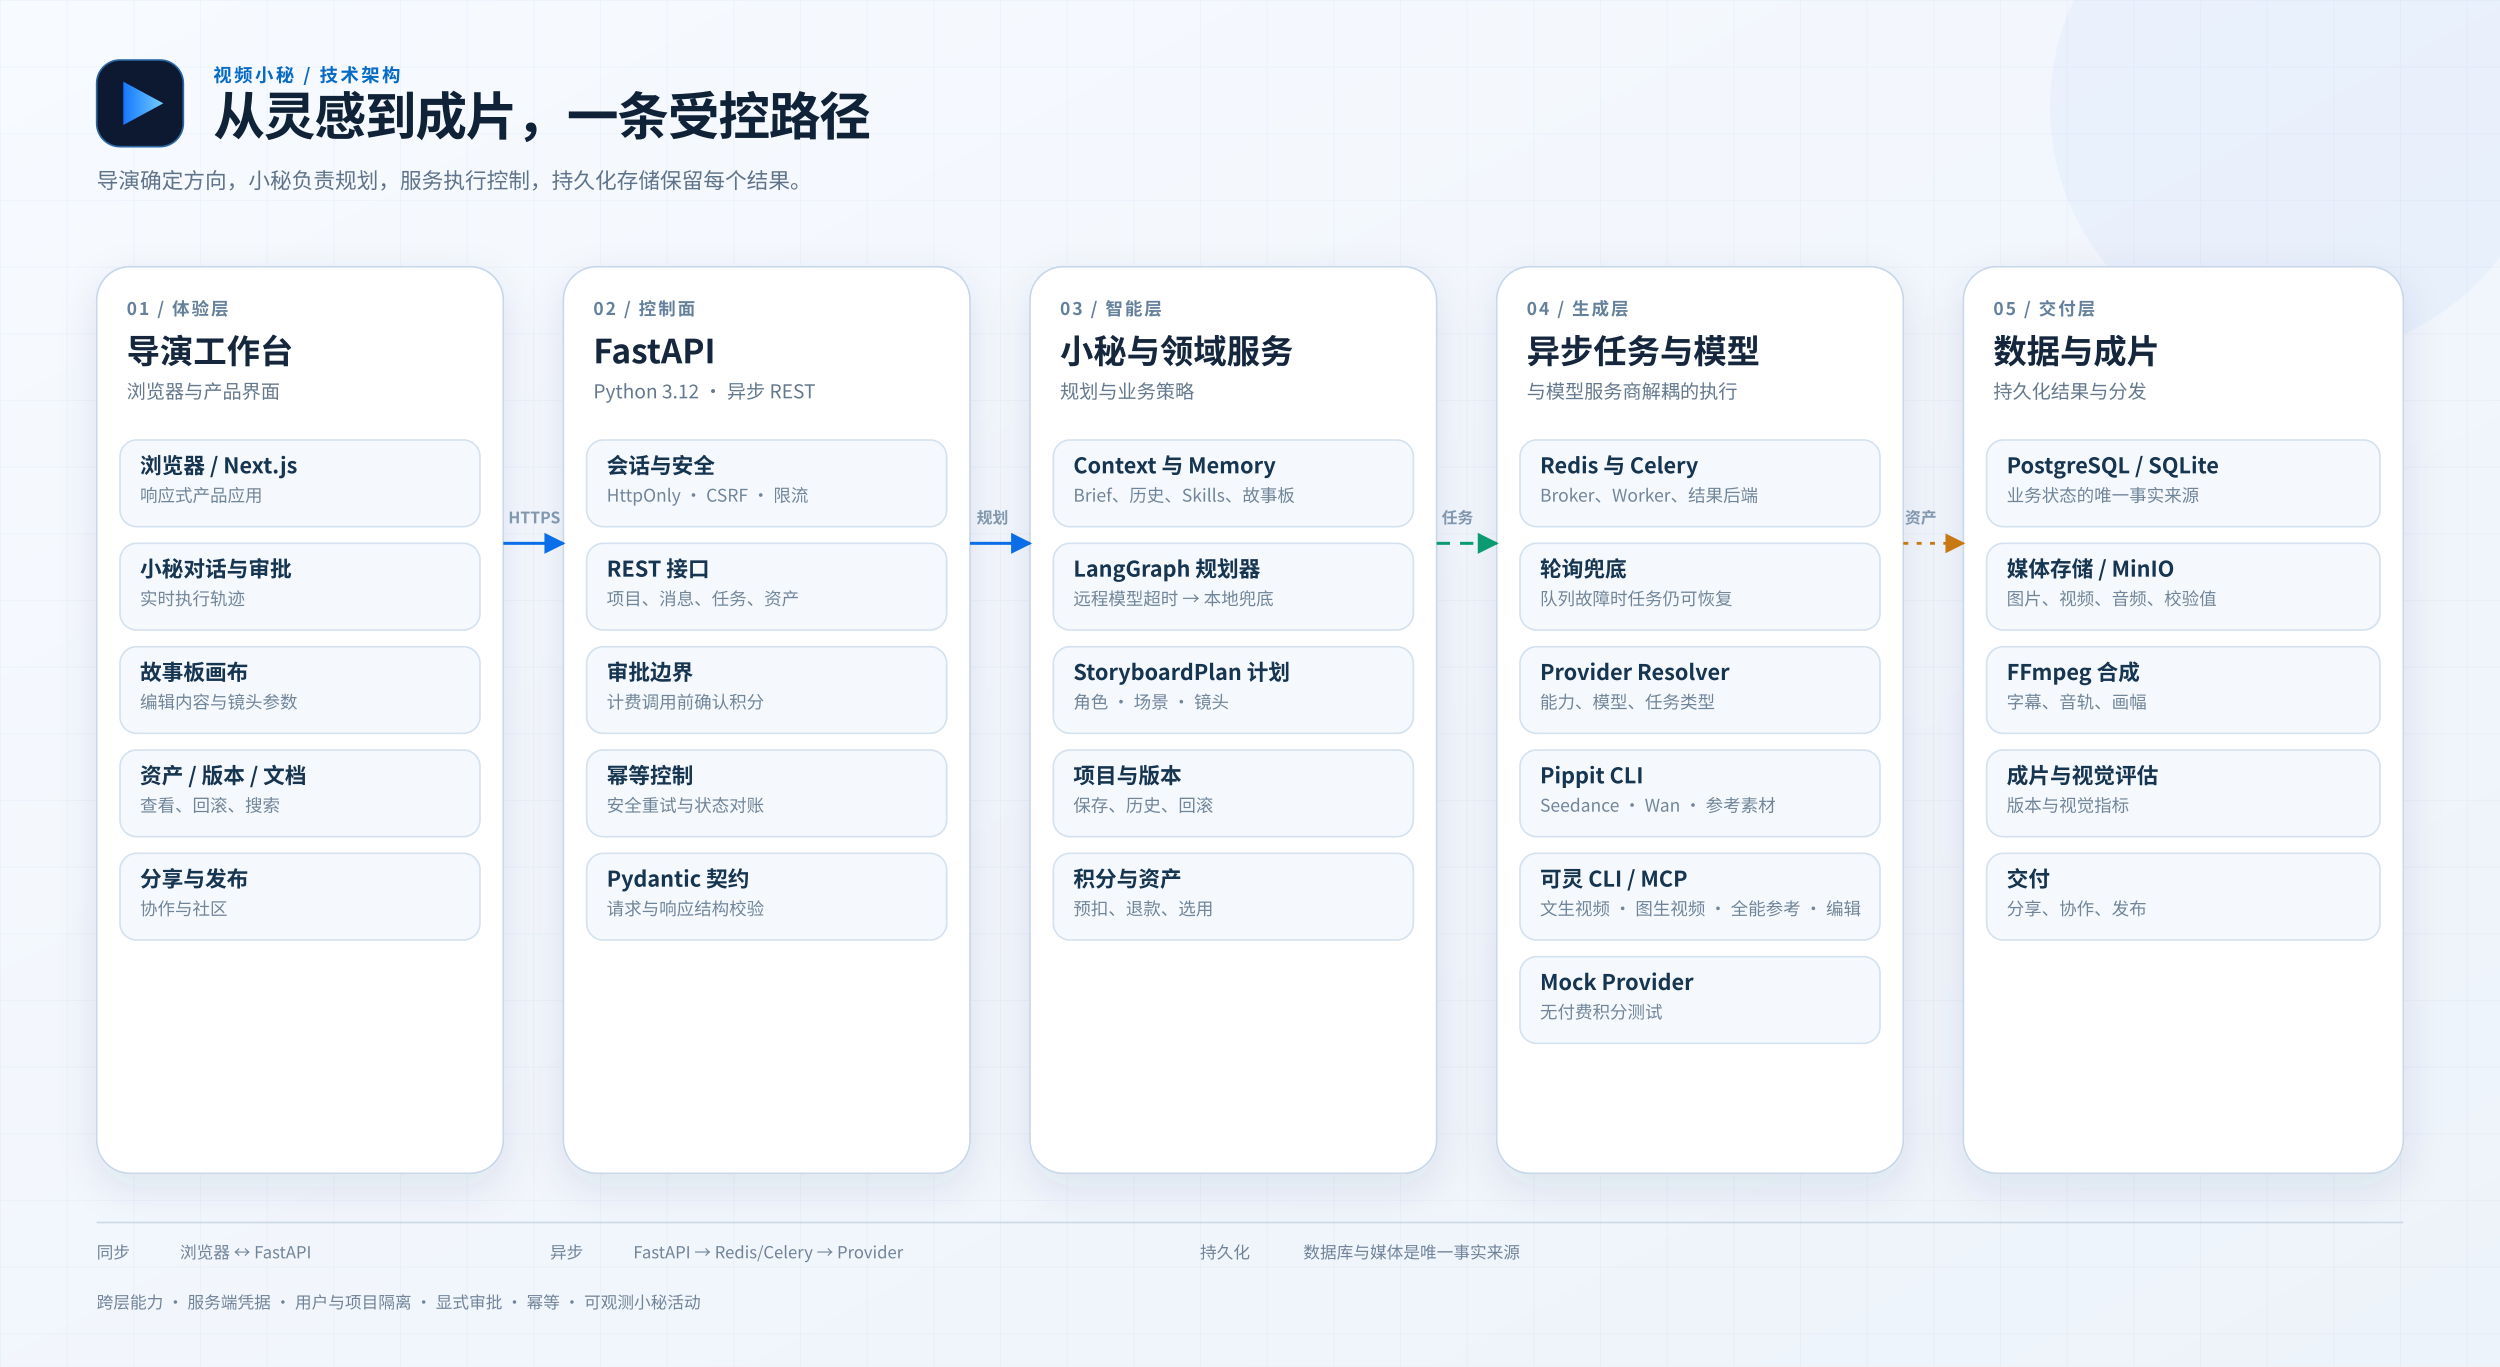
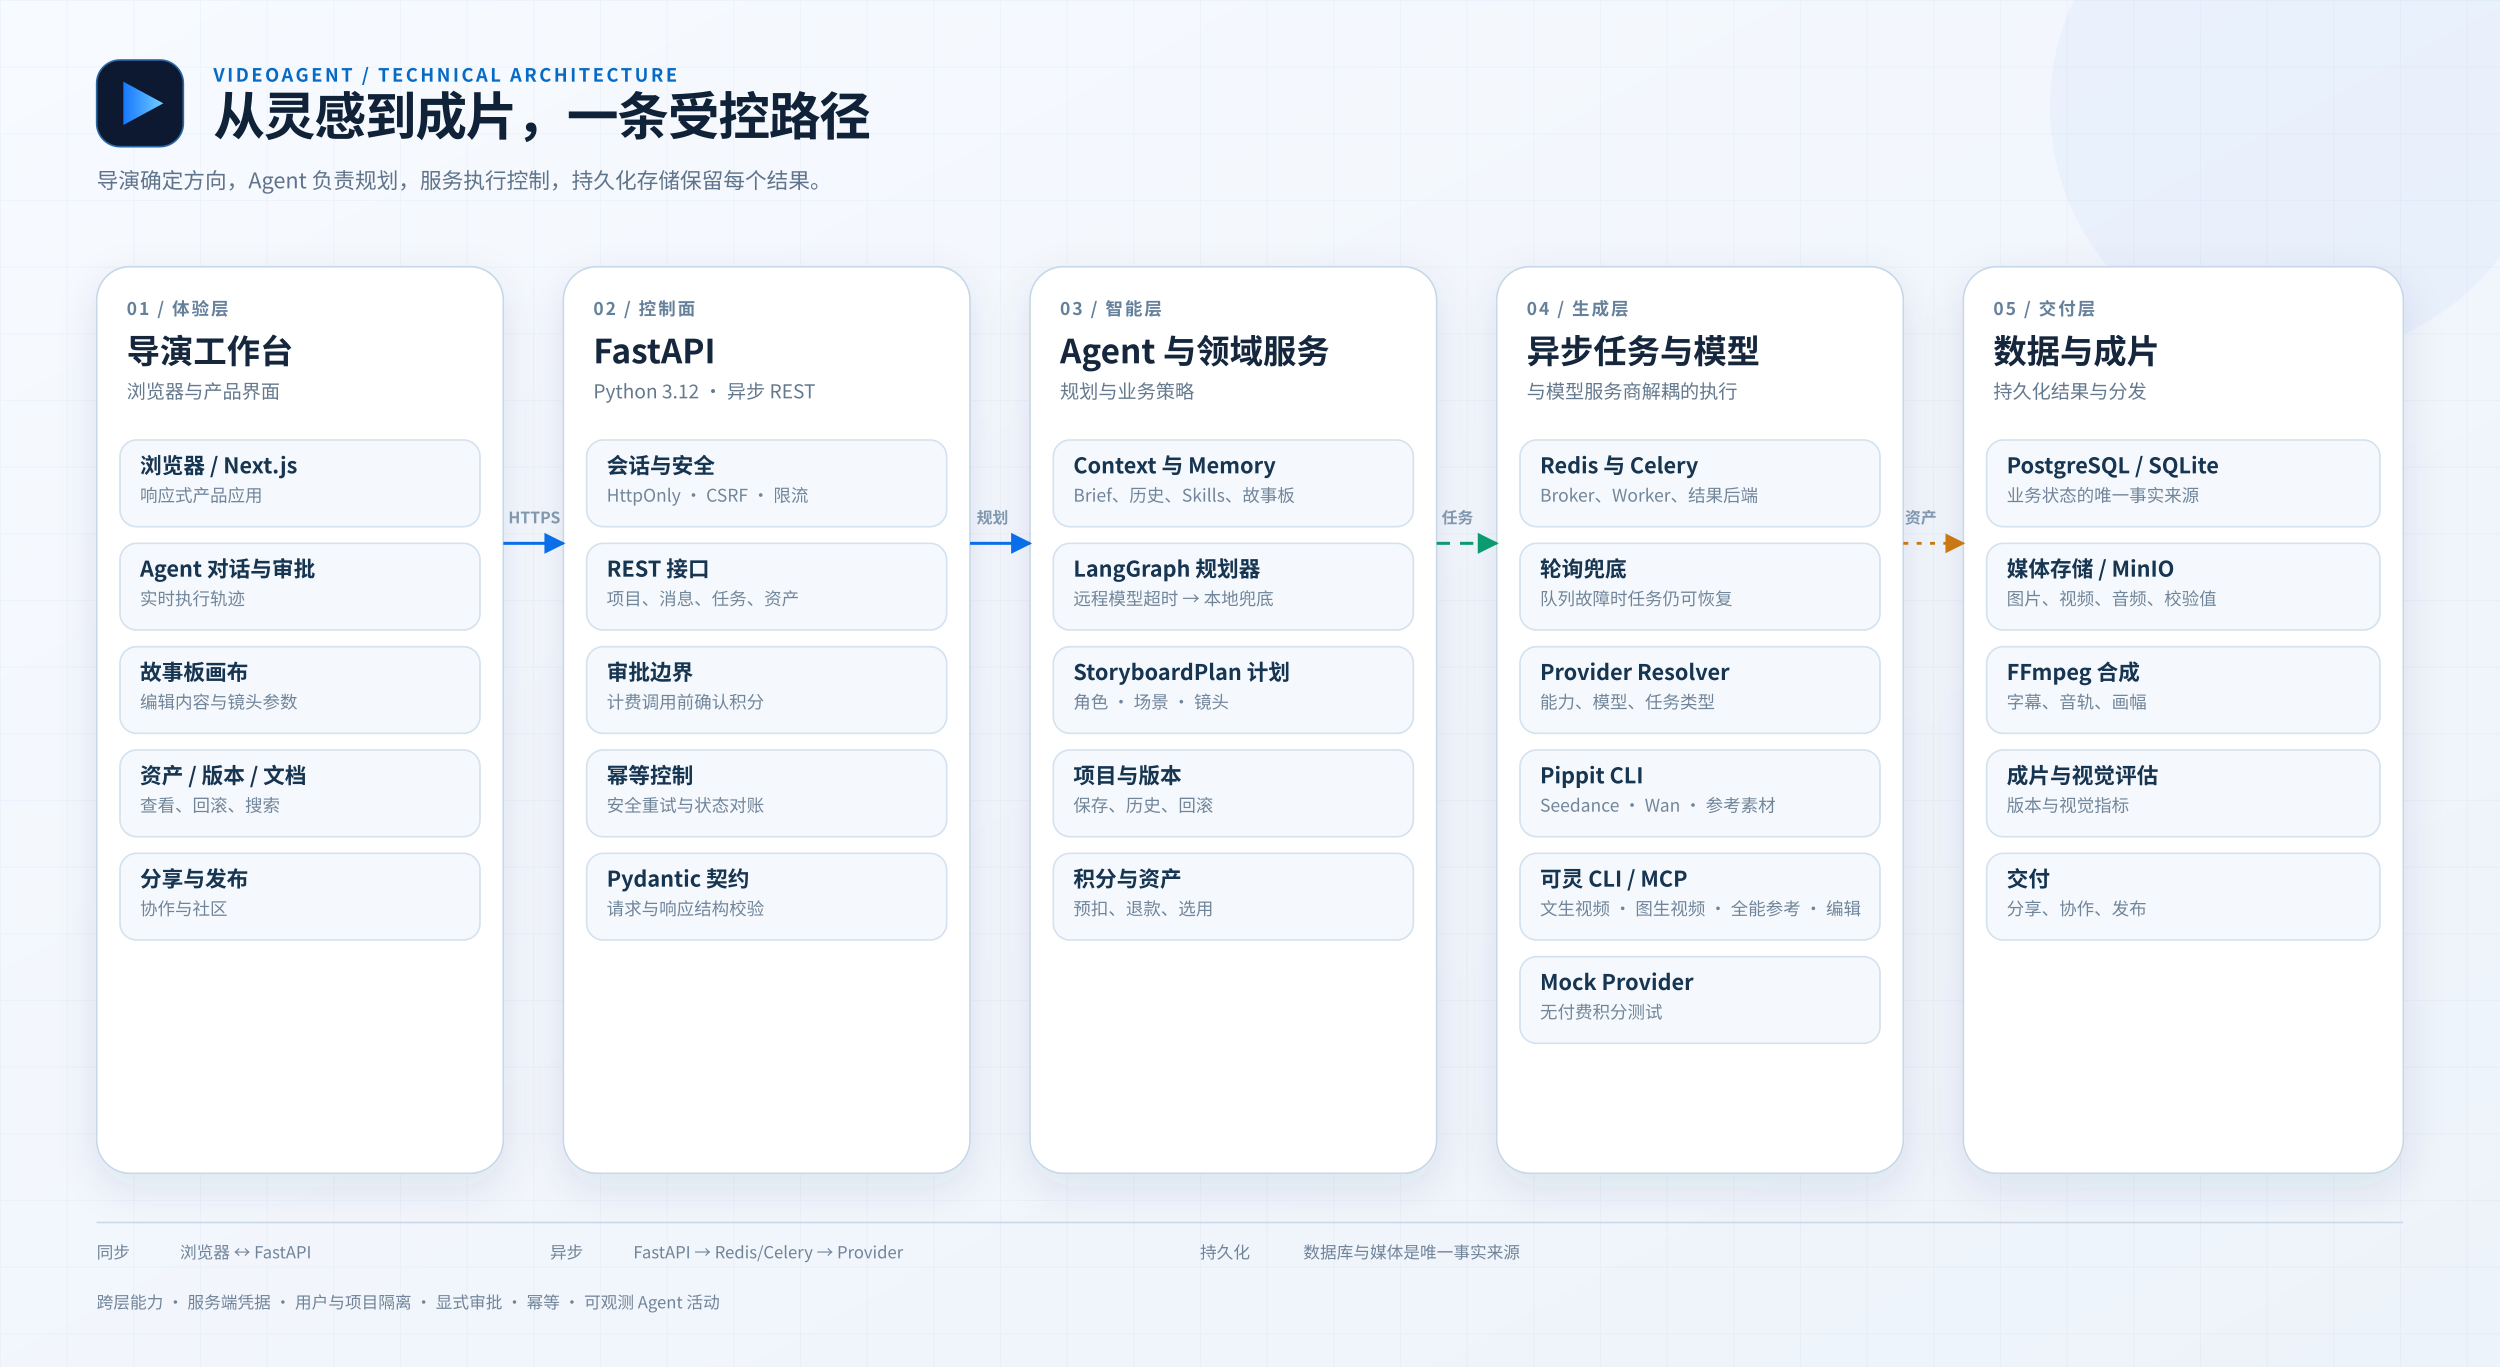
<svg xmlns="http://www.w3.org/2000/svg" width="1500" height="820" viewBox="0 0 1500 820" role="img" aria-labelledby="title desc">
  <defs>
    <linearGradient id="bg" x1="0" y1="0" x2="1" y2="1">
      <stop offset="0" stop-color="#f7faff" />
      <stop offset="1" stop-color="#edf3fa" />
    </linearGradient>
    <linearGradient id="logo" x1="0" y1="0" x2="1" y2="0">
      <stop offset="0" stop-color="#1677ff" />
      <stop offset="1" stop-color="#72ceff" />
    </linearGradient>
    <pattern id="grid" width="40" height="40" patternUnits="userSpaceOnUse">
      <path d="M40 0H0V40" fill="none" stroke="#235f9e" stroke-opacity=".045" />
    </pattern>
    <filter id="shadow" x="-15%" y="-15%" width="130%" height="140%">
      <feDropShadow dx="0" dy="8" stdDeviation="12" flood-color="#24405e" flood-opacity=".10" />
    </filter>
    <marker id="blue" viewBox="0 0 10 10" refX="9" refY="5" markerWidth="7" markerHeight="7" orient="auto">
      <path d="M0 0L10 5L0 10Z" fill="#096ee8" />
    </marker>
    <marker id="green" viewBox="0 0 10 10" refX="9" refY="5" markerWidth="7" markerHeight="7" orient="auto">
      <path d="M0 0L10 5L0 10Z" fill="#0c9b70" />
    </marker>
    <marker id="amber" viewBox="0 0 10 10" refX="9" refY="5" markerWidth="7" markerHeight="7" orient="auto">
      <path d="M0 0L10 5L0 10Z" fill="#c87914" />
    </marker>
    <style>
      text { font-family: "Microsoft YaHei", "PingFang SC", "Noto Sans CJK SC", Manrope, sans-serif; }
      .brand { fill:#102238; font-size:31px; font-weight:700; letter-spacing:-.7px; }
      .kicker { fill:#076bc5; font-size:11px; font-weight:700; letter-spacing:1.5px; }
      .subtitle { fill:#5f738a; font-size:13px; }
      .step { fill:#65809b; font-size:10.5px; font-weight:700; letter-spacing:1.2px; }
      .column { fill:#14283e; font-size:20px; font-weight:700; }
      .column-sub { fill:#65798e; font-size:11.5px; }
      .chip { fill:#f5f9fd; stroke:#d4e1ee; }
      .chip-title { fill:#173451; font-size:13px; font-weight:650; }
      .chip-copy { fill:#71859a; font-size:10.5px; }
      .card { fill:#ffffff; stroke:#c7d7e8; }
      .flow { fill:none; stroke:#096ee8; stroke-width:1.8; marker-end:url(#blue); }
      .flow-async { fill:none; stroke:#0c9b70; stroke-width:1.8; stroke-dasharray:8 6; marker-end:url(#green); }
      .flow-data { fill:none; stroke:#c87914; stroke-width:1.7; stroke-dasharray:3 5; marker-end:url(#amber); }
      .flow-label { fill:#8197ad; font-size:9.5px; font-weight:600; }
      .footer { fill:#708399; font-size:10px; }
    </style>
  </defs>
  <rect width="1500" height="820" fill="url(#bg)" />
  <rect width="1500" height="820" fill="url(#grid)" />
  <circle cx="1380" cy="64" r="150" fill="#1677ff" opacity=".045" />
  <g transform="translate(58 36)">
    <rect width="52" height="52" rx="14" fill="#0c1930" stroke="#2b67a3" />
    <path d="M16 13L40 26L16 39Z" fill="url(#logo)" />
-     <text x="70" y="13" class="kicker">视频小秘 / 技术架构</text>
+     <text x="70" y="13" class="kicker">VIDEOAGENT / TECHNICAL ARCHITECTURE</text>
    <text x="70" y="45" class="brand">从灵感到成片，一条受控路径</text>
-     <text x="0" y="77" class="subtitle">导演确定方向，小秘负责规划，服务执行控制，持久化存储保留每个结果。</text>
+     <text x="0" y="77" class="subtitle">导演确定方向，Agent 负责规划，服务执行控制，持久化存储保留每个结果。</text>
  </g>
  <g transform="translate(58 160)" filter="url(#shadow)">
    <rect width="244" height="544" rx="20" class="card" />
    <text x="18" y="29" class="step">01 / 体验层</text>
    <text x="18" y="58" class="column">导演工作台</text>
    <text x="18" y="79" class="column-sub">浏览器与产品界面</text>
    <g transform="translate(14 104)">
      <rect width="216" height="52" rx="10" class="chip" />
      <text x="12" y="20" class="chip-title">浏览器 / Next.js</text>
      <text x="12" y="37" class="chip-copy">响应式产品应用</text>
      <rect y="62" width="216" height="52" rx="10" class="chip" />
-       <text x="12" y="82" class="chip-title">小秘对话与审批</text>
+       <text x="12" y="82" class="chip-title">Agent 对话与审批</text>
      <text x="12" y="99" class="chip-copy">实时执行轨迹</text>
      <rect y="124" width="216" height="52" rx="10" class="chip" />
      <text x="12" y="144" class="chip-title">故事板画布</text>
      <text x="12" y="161" class="chip-copy">编辑内容与镜头参数</text>
      <rect y="186" width="216" height="52" rx="10" class="chip" />
      <text x="12" y="206" class="chip-title">资产 / 版本 / 文档</text>
      <text x="12" y="223" class="chip-copy">查看、回滚、搜索</text>
      <rect y="248" width="216" height="52" rx="10" class="chip" />
      <text x="12" y="268" class="chip-title">分享与发布</text>
      <text x="12" y="285" class="chip-copy">协作与社区</text>
    </g>
  </g>
  <g transform="translate(338 160)" filter="url(#shadow)">
    <rect width="244" height="544" rx="20" class="card" />
    <text x="18" y="29" class="step">02 / 控制面</text>
    <text x="18" y="58" class="column">FastAPI</text>
    <text x="18" y="79" class="column-sub">Python 3.12 · 异步 REST</text>
    <g transform="translate(14 104)">
      <rect width="216" height="52" rx="10" class="chip" />
      <text x="12" y="20" class="chip-title">会话与安全</text>
      <text x="12" y="37" class="chip-copy">HttpOnly · CSRF · 限流</text>
      <rect y="62" width="216" height="52" rx="10" class="chip" />
      <text x="12" y="82" class="chip-title">REST 接口</text>
      <text x="12" y="99" class="chip-copy">项目、消息、任务、资产</text>
      <rect y="124" width="216" height="52" rx="10" class="chip" />
      <text x="12" y="144" class="chip-title">审批边界</text>
      <text x="12" y="161" class="chip-copy">计费调用前确认积分</text>
      <rect y="186" width="216" height="52" rx="10" class="chip" />
      <text x="12" y="206" class="chip-title">幂等控制</text>
      <text x="12" y="223" class="chip-copy">安全重试与状态对账</text>
      <rect y="248" width="216" height="52" rx="10" class="chip" />
      <text x="12" y="268" class="chip-title">Pydantic 契约</text>
      <text x="12" y="285" class="chip-copy">请求与响应结构校验</text>
    </g>
  </g>
  <g transform="translate(618 160)" filter="url(#shadow)">
    <rect width="244" height="544" rx="20" class="card" stroke="#2b6ca6" />
    <text x="18" y="29" class="step">03 / 智能层</text>
-     <text x="18" y="58" class="column">小秘与领域服务</text>
+     <text x="18" y="58" class="column">Agent 与领域服务</text>
    <text x="18" y="79" class="column-sub">规划与业务策略</text>
    <g transform="translate(14 104)">
      <rect width="216" height="52" rx="10" class="chip" />
      <text x="12" y="20" class="chip-title">Context 与 Memory</text>
      <text x="12" y="37" class="chip-copy">Brief、历史、Skills、故事板</text>
      <rect y="62" width="216" height="52" rx="10" class="chip" />
      <text x="12" y="82" class="chip-title">LangGraph 规划器</text>
      <text x="12" y="99" class="chip-copy">远程模型超时 → 本地兜底</text>
      <rect y="124" width="216" height="52" rx="10" class="chip" />
      <text x="12" y="144" class="chip-title">StoryboardPlan 计划</text>
      <text x="12" y="161" class="chip-copy">角色 · 场景 · 镜头</text>
      <rect y="186" width="216" height="52" rx="10" class="chip" />
      <text x="12" y="206" class="chip-title">项目与版本</text>
      <text x="12" y="223" class="chip-copy">保存、历史、回滚</text>
      <rect y="248" width="216" height="52" rx="10" class="chip" />
      <text x="12" y="268" class="chip-title">积分与资产</text>
      <text x="12" y="285" class="chip-copy">预扣、退款、选用</text>
    </g>
  </g>
  <g transform="translate(898 160)" filter="url(#shadow)">
    <rect width="244" height="544" rx="20" class="card" stroke="#28735a" />
    <text x="18" y="29" class="step" fill="#0c9b70">04 / 生成层</text>
    <text x="18" y="58" class="column">异步任务与模型</text>
    <text x="18" y="79" class="column-sub">与模型服务商解耦的执行</text>
    <g transform="translate(14 104)">
      <rect width="216" height="52" rx="10" class="chip" />
      <text x="12" y="20" class="chip-title">Redis 与 Celery</text>
      <text x="12" y="37" class="chip-copy">Broker、Worker、结果后端</text>
      <rect y="62" width="216" height="52" rx="10" class="chip" />
      <text x="12" y="82" class="chip-title">轮询兜底</text>
      <text x="12" y="99" class="chip-copy">队列故障时任务仍可恢复</text>
      <rect y="124" width="216" height="52" rx="10" class="chip" />
      <text x="12" y="144" class="chip-title">Provider Resolver</text>
      <text x="12" y="161" class="chip-copy">能力、模型、任务类型</text>
      <rect y="186" width="216" height="52" rx="10" class="chip" />
      <text x="12" y="206" class="chip-title">Pippit CLI</text>
      <text x="12" y="223" class="chip-copy">Seedance · Wan · 参考素材</text>
      <rect y="248" width="216" height="52" rx="10" class="chip" />
      <text x="12" y="268" class="chip-title">可灵 CLI / MCP</text>
      <text x="12" y="285" class="chip-copy">文生视频 · 图生视频 · 全能参考 · 编辑</text>
      <rect y="310" width="216" height="52" rx="10" class="chip" />
      <text x="12" y="330" class="chip-title">Mock Provider</text>
      <text x="12" y="347" class="chip-copy">无付费积分测试</text>
    </g>
  </g>
  <g transform="translate(1178 160)" filter="url(#shadow)">
    <rect width="264" height="544" rx="20" class="card" stroke="#8e5c26" />
    <text x="18" y="29" class="step" fill="#c87914">05 / 交付层</text>
    <text x="18" y="58" class="column">数据与成片</text>
    <text x="18" y="79" class="column-sub">持久化结果与分发</text>
    <g transform="translate(14 104)">
      <rect width="236" height="52" rx="10" class="chip" />
      <text x="12" y="20" class="chip-title">PostgreSQL / SQLite</text>
      <text x="12" y="37" class="chip-copy">业务状态的唯一事实来源</text>
      <rect y="62" width="236" height="52" rx="10" class="chip" />
      <text x="12" y="82" class="chip-title">媒体存储 / MinIO</text>
      <text x="12" y="99" class="chip-copy">图片、视频、音频、校验值</text>
      <rect y="124" width="236" height="52" rx="10" class="chip" />
      <text x="12" y="144" class="chip-title">FFmpeg 合成</text>
      <text x="12" y="161" class="chip-copy">字幕、音轨、画幅</text>
      <rect y="186" width="236" height="52" rx="10" class="chip" />
      <text x="12" y="206" class="chip-title">成片与视觉评估</text>
      <text x="12" y="223" class="chip-copy">版本与视觉指标</text>
      <rect y="248" width="236" height="52" rx="10" class="chip" />
      <text x="12" y="268" class="chip-title">交付</text>
      <text x="12" y="285" class="chip-copy">分享、协作、发布</text>
    </g>
  </g>
  <path d="M302 326H338" class="flow" />
  <path d="M582 326H618" class="flow" />
  <path d="M862 326H898" class="flow-async" />
  <path d="M1142 326H1178" class="flow-data" />
  <text x="305" y="314" class="flow-label">HTTPS</text>
  <text x="586" y="314" class="flow-label">规划</text>
  <text x="865" y="314" class="flow-label">任务</text>
  <text x="1143" y="314" class="flow-label">资产</text>
  <rect x="58" y="733" width="1384" height="1" fill="#cbd9e6" />
  <text x="58" y="755" class="footer">同步</text>
  <text x="108" y="755" class="footer">浏览器 ↔ FastAPI</text>
  <text x="330" y="755" class="footer">异步</text>
  <text x="380" y="755" class="footer">FastAPI → Redis/Celery → Provider</text>
  <text x="720" y="755" class="footer">持久化</text>
  <text x="782" y="755" class="footer">数据库与媒体是唯一事实来源</text>
-   <text x="58" y="785" class="footer">跨层能力  ·  服务端凭据  ·  用户与项目隔离  ·  显式审批  ·  幂等  ·  可观测小秘活动</text>
+   <text x="58" y="785" class="footer">跨层能力  ·  服务端凭据  ·  用户与项目隔离  ·  显式审批  ·  幂等  ·  可观测 Agent 活动</text>
</svg>
